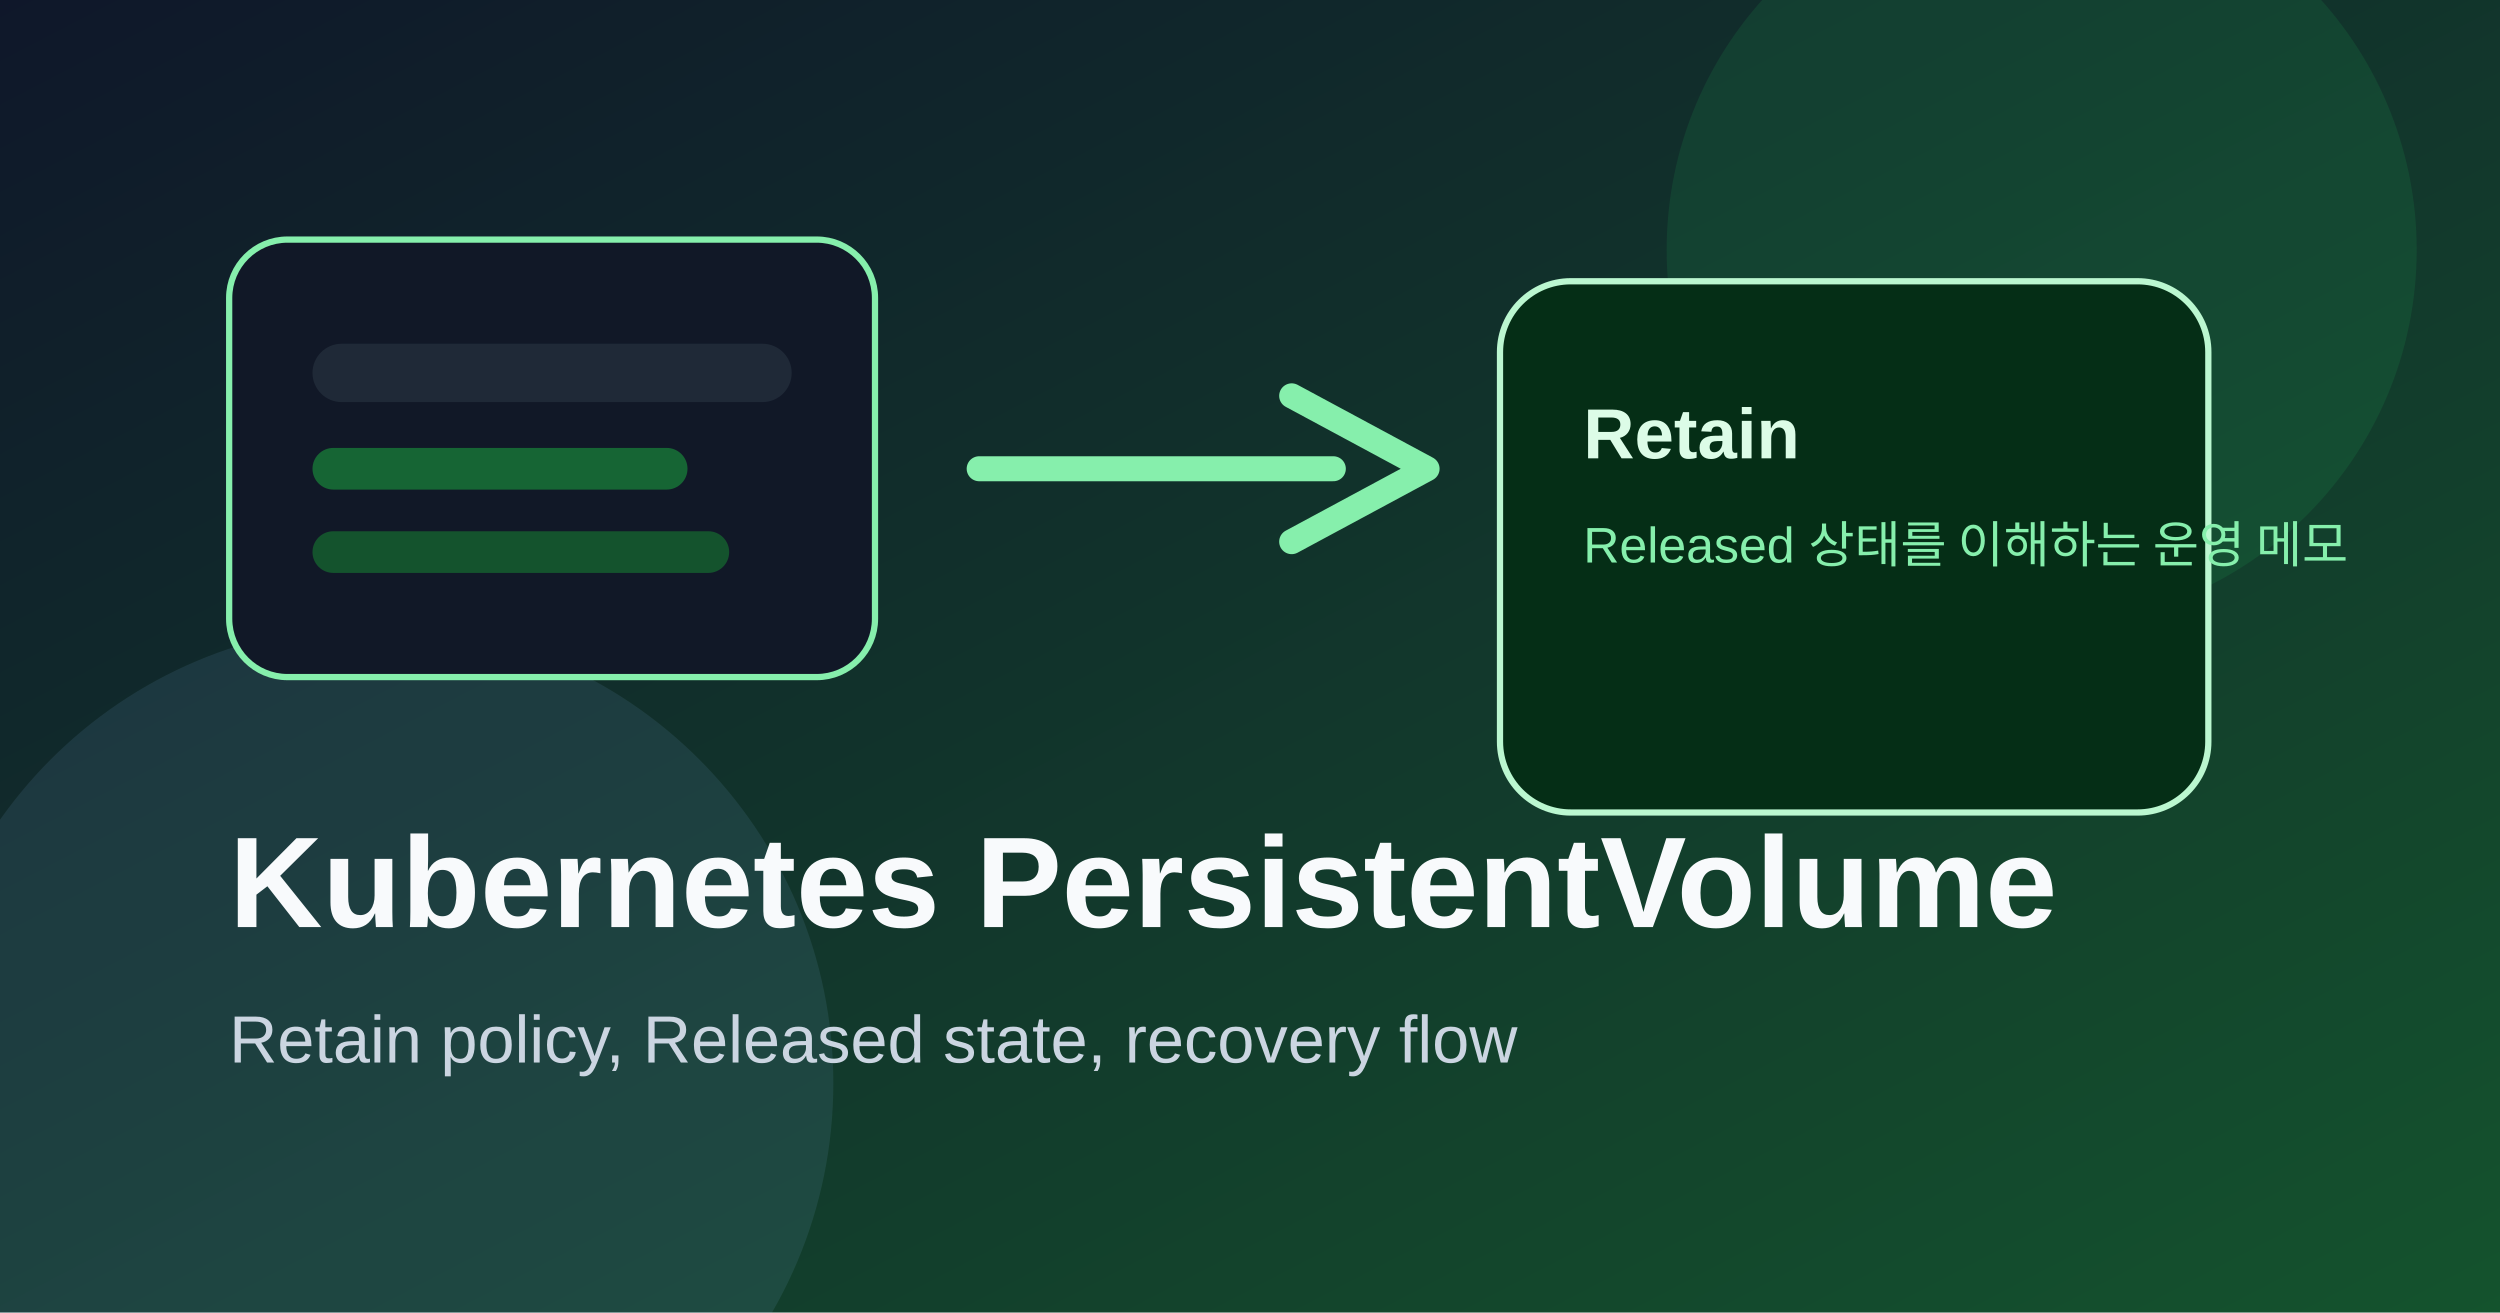
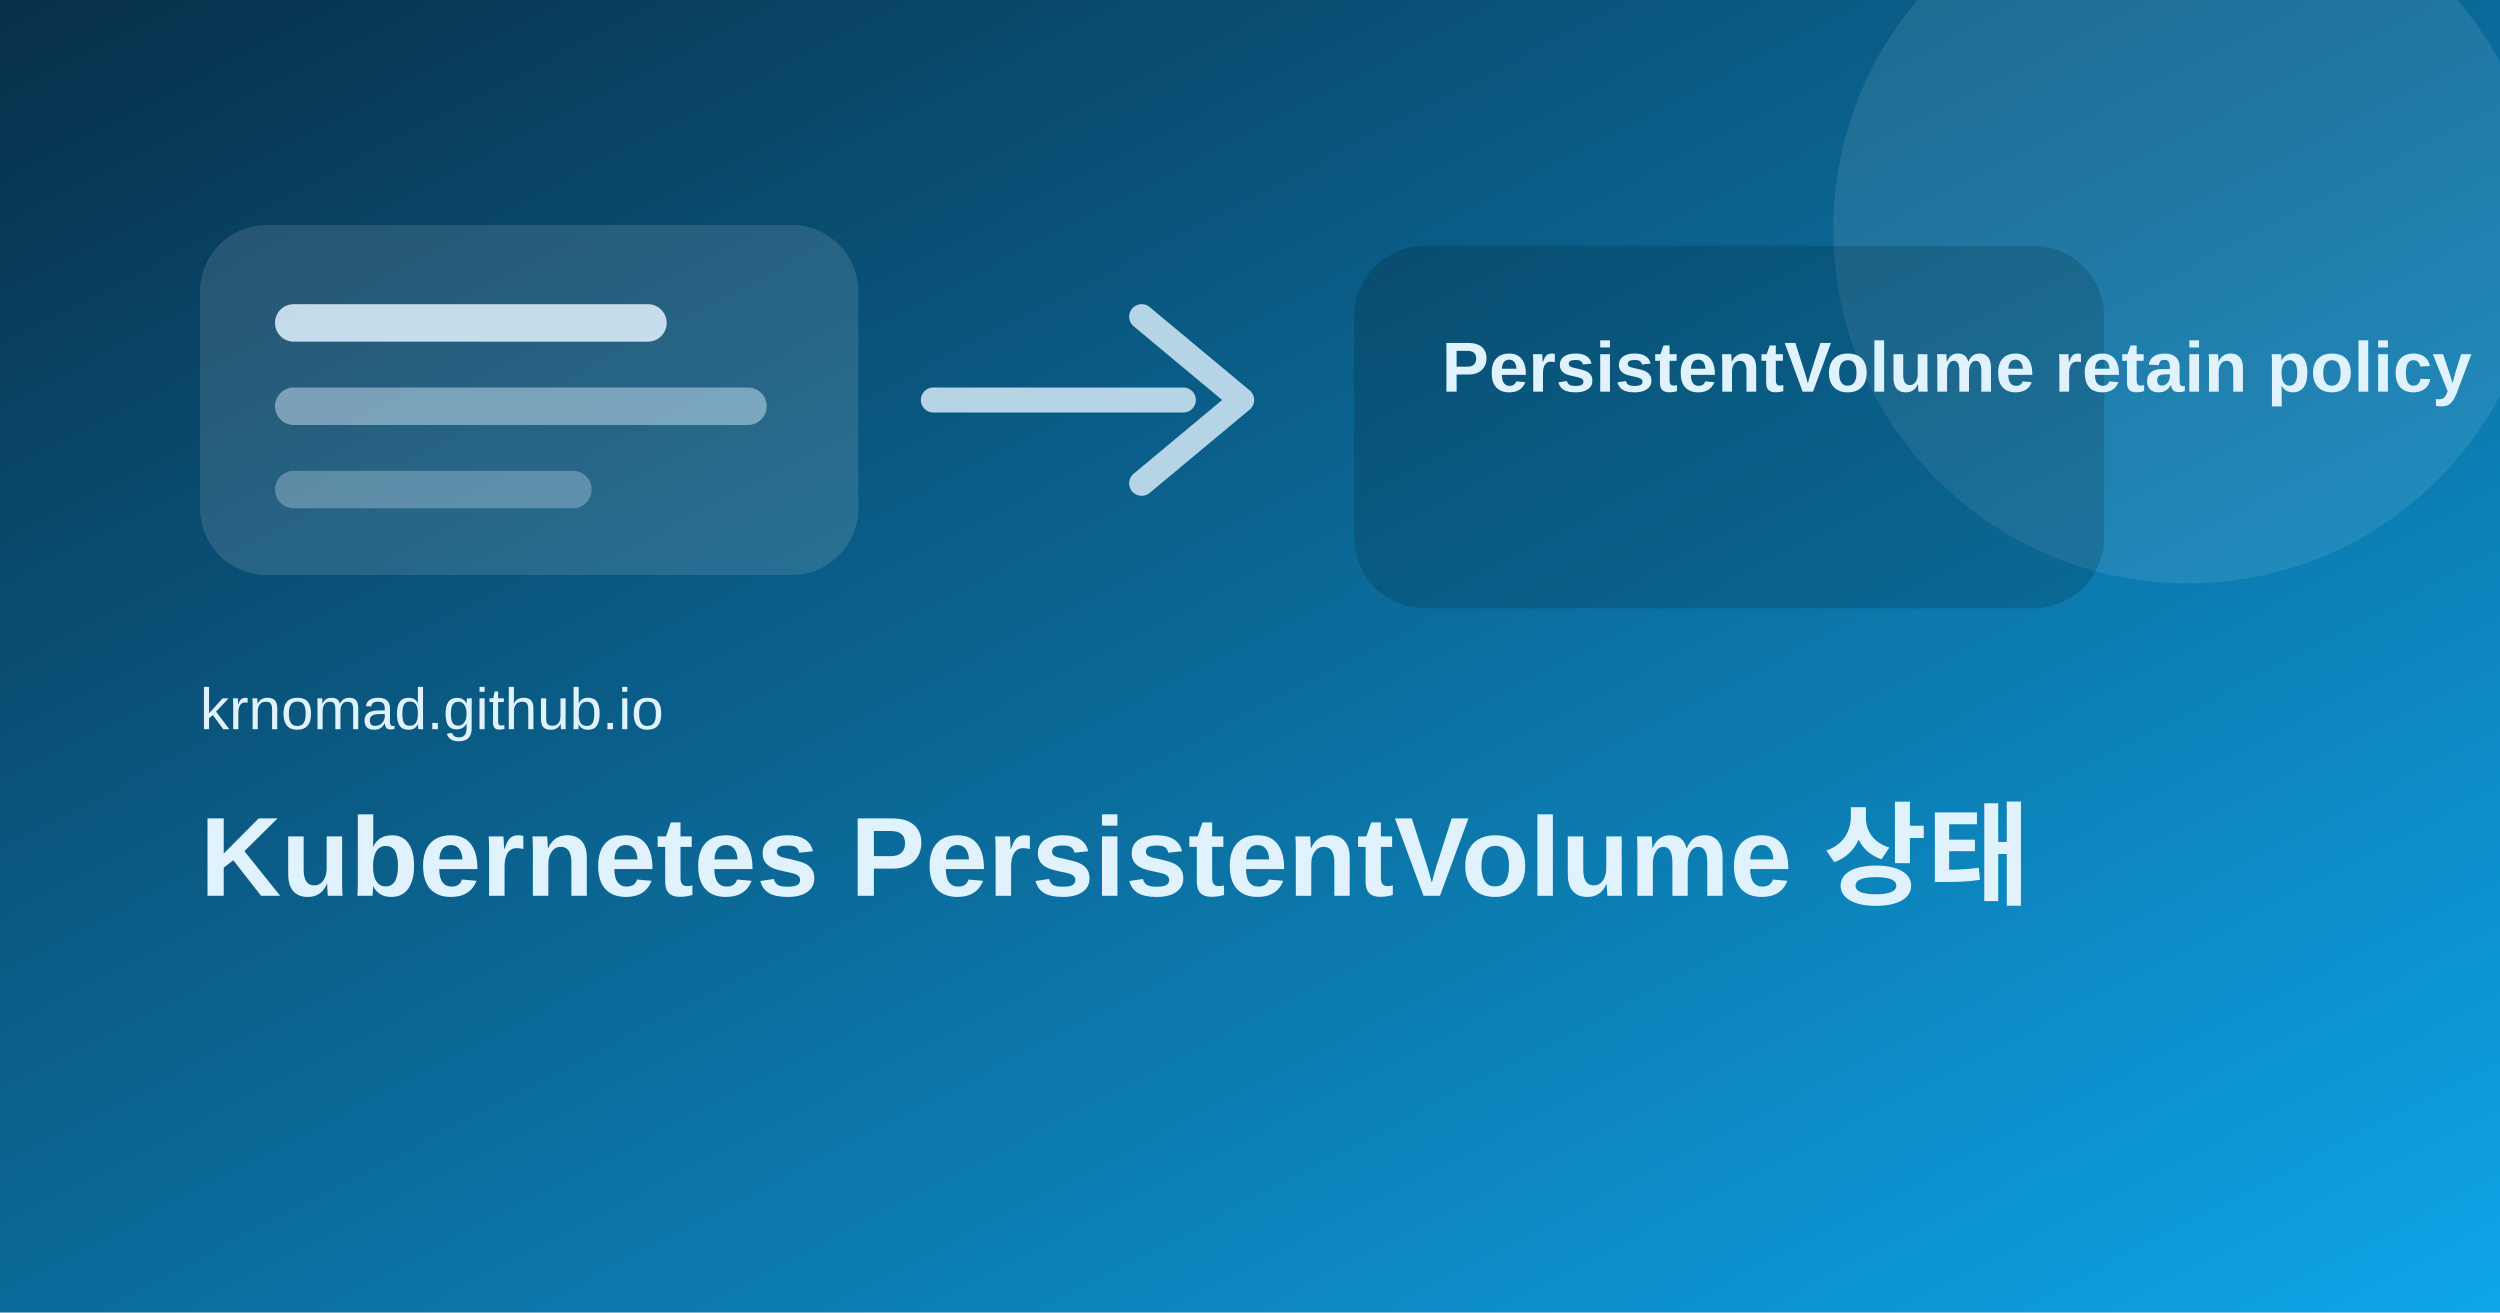
<svg xmlns="http://www.w3.org/2000/svg" viewBox="0 0 1200 630" role="img" aria-labelledby="title desc">
  <defs>
    <linearGradient id="bg" x1="0" x2="1" y1="0" y2="1">
-       <stop offset="0%" stop-color="#0f172a" />
-       <stop offset="100%" stop-color="#14532d" />
+       <stop offset="0%" stop-color="#082f49" />
+       <stop offset="100%" stop-color="#0ea5e9" />
    </linearGradient>
  </defs>
  <rect width="1200" height="630" fill="url(#bg)" />
-   <circle cx="980" cy="120" r="180" fill="#22c55e" opacity="0.12" />
-   <circle cx="180" cy="520" r="220" fill="#93c5fd" opacity="0.1" />
-   <rect x="110" y="115" width="310" height="210" rx="28" fill="#111827" stroke="#86efac" stroke-width="3" />
-   <rect x="150" y="165" width="230" height="28" rx="14" fill="#1f2937" />
-   <rect x="150" y="215" width="180" height="20" rx="10" fill="#166534" />
-   <rect x="150" y="255" width="200" height="20" rx="10" fill="#14532d" />
-   <path d="M470 225h170" stroke="#86efac" stroke-width="12" stroke-linecap="round" />
-   <path d="M620 190l65 35-65 35" fill="none" stroke="#86efac" stroke-width="12" stroke-linecap="round" stroke-linejoin="round" />
-   <rect x="720" y="135" width="340" height="255" rx="34" fill="#052e16" stroke="#bbf7d0" stroke-width="3" />
-   <text x="760" y="220" fill="#dcfce7" font-family="Arial, sans-serif" font-size="34" font-weight="700">Retain</text>
-   <text x="760" y="270" fill="#86efac" font-family="Arial, sans-serif" font-size="24">Released 상태를 이해하는 운영 메모</text>
-   <text x="110" y="445" fill="#f8fafc" font-family="Arial, sans-serif" font-size="62" font-weight="700">Kubernetes PersistentVolume</text>
-   <text x="110" y="510" fill="#cbd5e1" font-family="Arial, sans-serif" font-size="32">Retain policy, Released state, recovery flow</text>
+   <circle cx="1050" cy="110" r="170" fill="#e0f2fe" opacity="0.1" />
+   <rect x="96" y="108" width="316" height="168" rx="32" fill="#ffffff" opacity="0.12" />
+   <rect x="132" y="146" width="188" height="18" rx="9" fill="#e0f2fe" opacity="0.85" />
+   <rect x="132" y="186" width="236" height="18" rx="9" fill="#e0f2fe" opacity="0.45" />
+   <rect x="132" y="226" width="152" height="18" rx="9" fill="#e0f2fe" opacity="0.3" />
+   <path d="M448 192h120" stroke="#e0f2fe" stroke-width="12" stroke-linecap="round" opacity="0.8" />
+   <path d="M548 152l48 40-48 40" fill="none" stroke="#e0f2fe" stroke-width="12" stroke-linecap="round" stroke-linejoin="round" opacity="0.8" />
+   <rect x="650" y="118" width="360" height="174" rx="34" fill="#000000" opacity="0.15" />
+   <text x="692" y="188" fill="#e0f2fe" font-family="Arial, sans-serif" font-size="34" font-weight="700">PersistentVolume retain policy</text>
+   <text x="96" y="350" fill="#e0f2fe" font-family="Arial, sans-serif" font-size="28">krnomad.github.io</text>
+   <text x="96" y="430" fill="#e0f2fe" font-family="Arial, sans-serif" font-size="54" font-weight="700">Kubernetes PersistentVolume 상태</text>
</svg>
